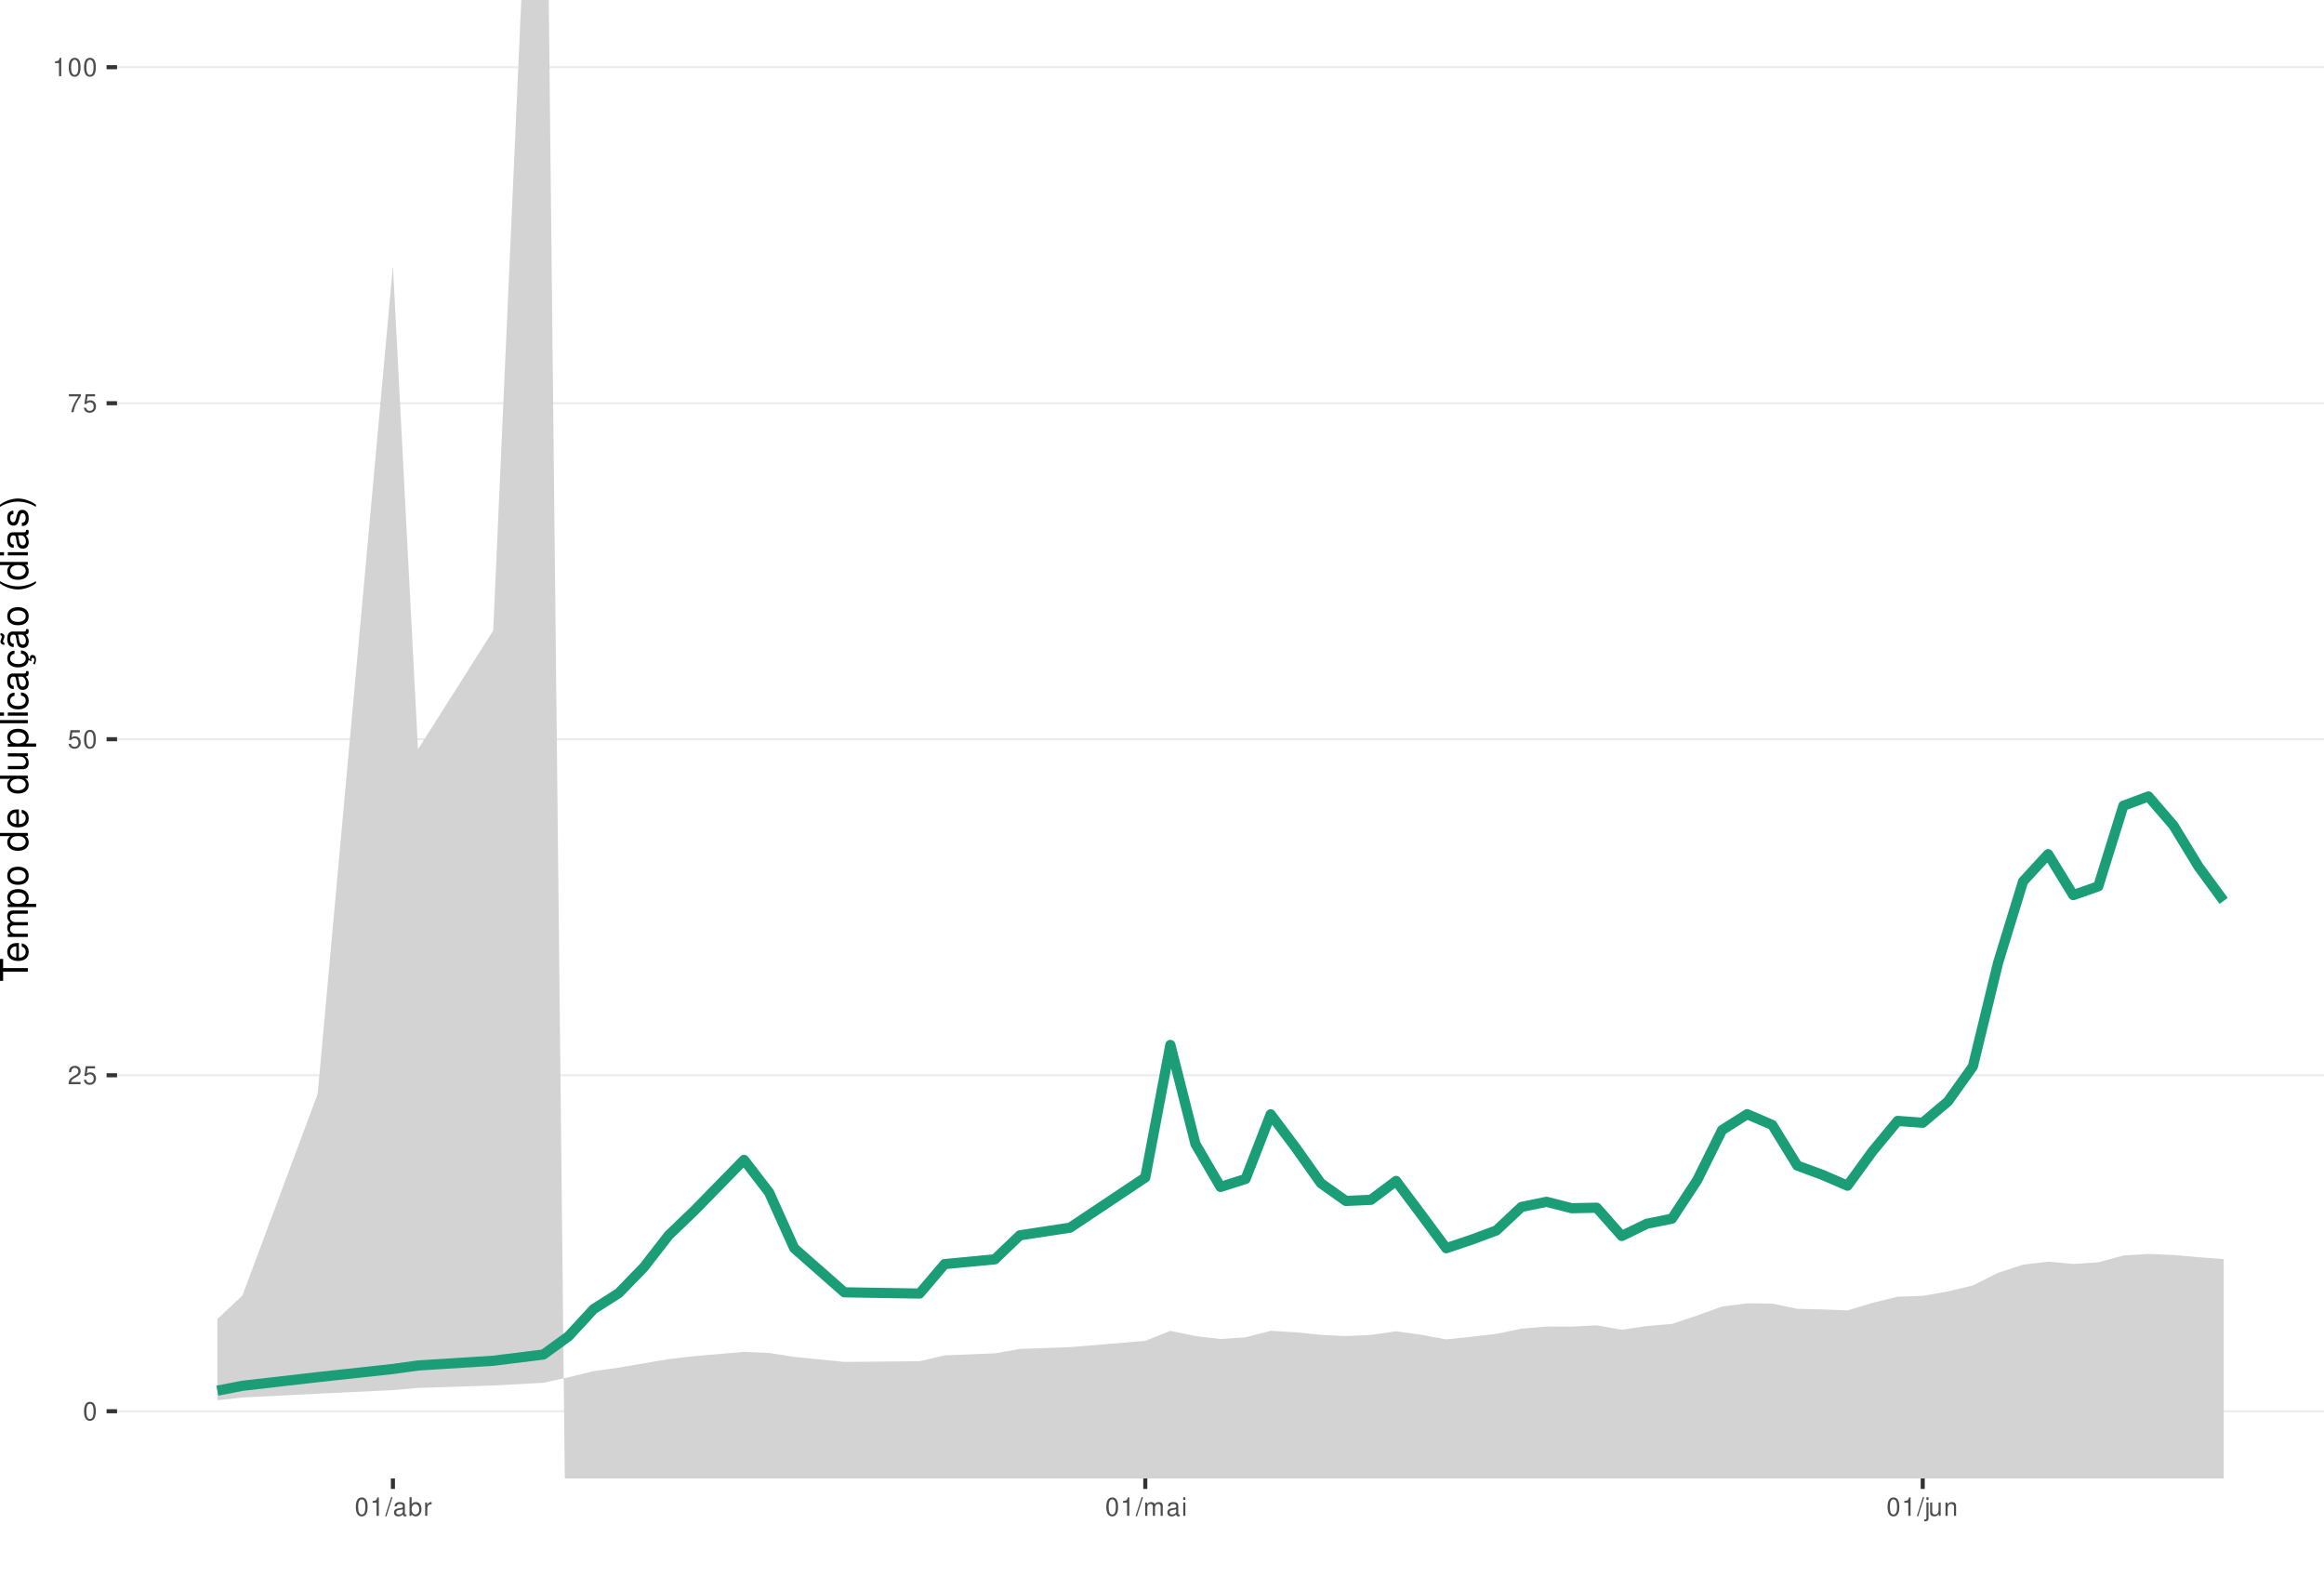
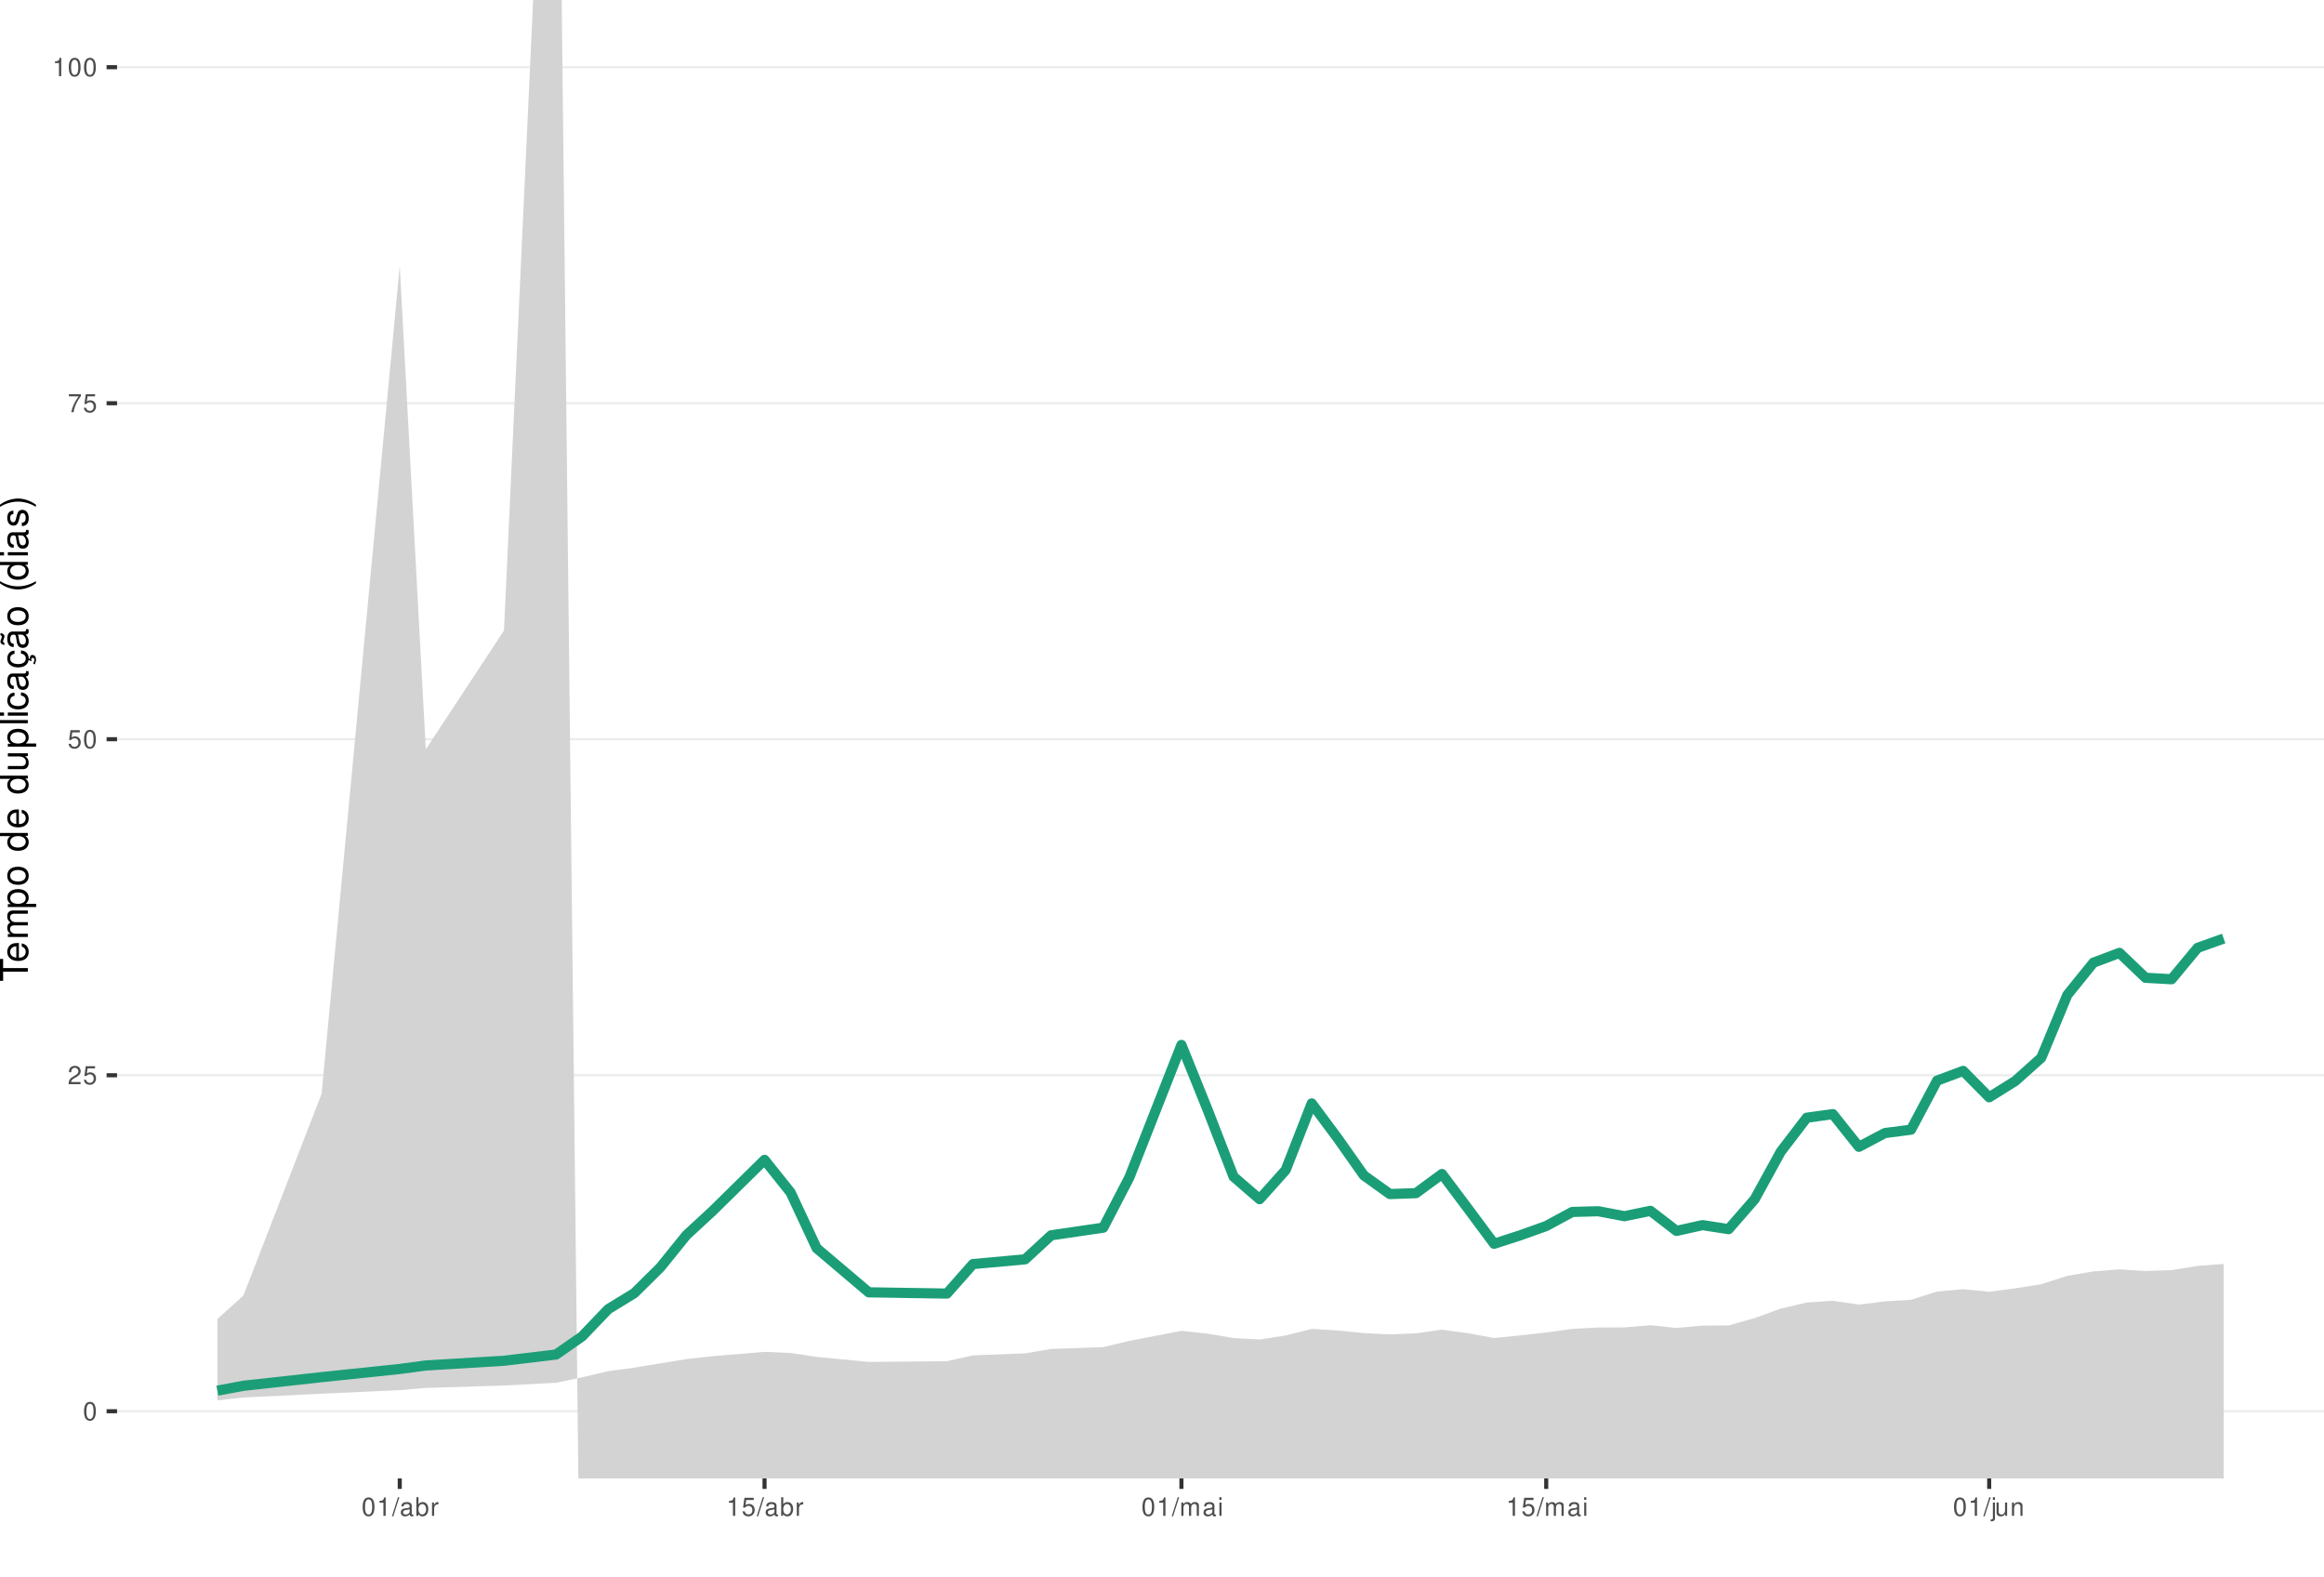
<svg xmlns="http://www.w3.org/2000/svg" xmlns:xlink="http://www.w3.org/1999/xlink" width="609pt" height="413pt" viewBox="0 0 609 413" version="1.1">
  <defs>
    <g>
      <symbol overflow="visible" id="glyph0-0">
        <path style="stroke:none;" d="" />
      </symbol>
      <symbol overflow="visible" id="glyph0-1">
        <path style="stroke:none;" d="M 1.828 -4.812 C 1.391 -4.812 0.984 -4.609 0.75 -4.281 C 0.438 -3.859 0.281 -3.219 0.281 -2.328 C 0.281 -0.703 0.812 0.156 1.828 0.156 C 2.828 0.156 3.375 -0.703 3.375 -2.297 C 3.375 -3.219 3.234 -3.844 2.922 -4.281 C 2.672 -4.625 2.281 -4.812 1.828 -4.812 Z M 1.828 -4.297 C 2.469 -4.297 2.781 -3.641 2.781 -2.344 C 2.781 -0.969 2.469 -0.328 1.812 -0.328 C 1.203 -0.328 0.891 -1 0.891 -2.328 C 0.891 -3.641 1.203 -4.297 1.828 -4.297 Z M 1.828 -4.297 " />
      </symbol>
      <symbol overflow="visible" id="glyph0-2">
        <path style="stroke:none;" d="M 3.375 -0.578 L 0.891 -0.578 C 0.938 -0.984 1.156 -1.234 1.734 -1.578 L 2.406 -1.953 C 3.062 -2.328 3.406 -2.812 3.406 -3.406 C 3.406 -3.812 3.234 -4.188 2.969 -4.438 C 2.688 -4.688 2.344 -4.812 1.891 -4.812 C 1.297 -4.812 0.844 -4.594 0.578 -4.188 C 0.422 -3.938 0.344 -3.641 0.328 -3.141 L 0.922 -3.141 C 0.938 -3.469 0.984 -3.672 1.062 -3.828 C 1.219 -4.125 1.516 -4.297 1.875 -4.297 C 2.406 -4.297 2.797 -3.906 2.797 -3.391 C 2.797 -3.016 2.578 -2.672 2.156 -2.438 L 1.547 -2.078 C 0.562 -1.516 0.281 -1.062 0.219 0 L 3.375 0 Z M 3.375 -0.578 " />
      </symbol>
      <symbol overflow="visible" id="glyph0-3">
        <path style="stroke:none;" d="M 3.172 -4.719 L 0.734 -4.719 L 0.375 -2.156 L 0.922 -2.156 C 1.188 -2.469 1.422 -2.594 1.797 -2.594 C 2.422 -2.594 2.812 -2.156 2.812 -1.453 C 2.812 -0.781 2.422 -0.359 1.781 -0.359 C 1.266 -0.359 0.953 -0.625 0.812 -1.156 L 0.234 -1.156 C 0.312 -0.766 0.375 -0.578 0.516 -0.406 C 0.781 -0.047 1.266 0.156 1.797 0.156 C 2.75 0.156 3.422 -0.547 3.422 -1.531 C 3.422 -2.469 2.797 -3.109 1.891 -3.109 C 1.562 -3.109 1.297 -3.016 1.016 -2.828 L 1.203 -4.141 L 3.172 -4.141 Z M 3.172 -4.719 " />
      </symbol>
      <symbol overflow="visible" id="glyph0-4">
        <path style="stroke:none;" d="M 3.469 -4.719 L 0.312 -4.719 L 0.312 -4.141 L 2.859 -4.141 C 1.734 -2.531 1.266 -1.547 0.922 0 L 1.547 0 C 1.797 -1.516 2.391 -2.812 3.469 -4.234 Z M 3.469 -4.719 " />
      </symbol>
      <symbol overflow="visible" id="glyph0-5">
        <path style="stroke:none;" d="M 1.719 -3.422 L 1.719 0 L 2.312 0 L 2.312 -4.812 L 1.922 -4.812 C 1.719 -4.078 1.578 -3.969 0.672 -3.859 L 0.672 -3.422 Z M 1.719 -3.422 " />
      </symbol>
      <symbol overflow="visible" id="glyph0-6">
        <path style="stroke:none;" d="M 1.531 -4.859 L -0.047 0.141 L 0.312 0.141 L 1.891 -4.859 Z M 1.531 -4.859 " />
      </symbol>
      <symbol overflow="visible" id="glyph0-7">
        <path style="stroke:none;" d="M 3.562 -0.328 C 3.5 -0.312 3.469 -0.312 3.438 -0.312 C 3.25 -0.312 3.141 -0.406 3.141 -0.578 L 3.141 -2.641 C 3.141 -3.25 2.688 -3.594 1.828 -3.594 C 1.312 -3.594 0.906 -3.438 0.672 -3.188 C 0.516 -3 0.453 -2.797 0.438 -2.453 L 0.984 -2.453 C 1.031 -2.875 1.297 -3.078 1.812 -3.078 C 2.312 -3.078 2.594 -2.891 2.594 -2.562 L 2.594 -2.406 C 2.578 -2.172 2.469 -2.078 2.016 -2.031 C 1.219 -1.922 1.109 -1.891 0.891 -1.812 C 0.484 -1.641 0.281 -1.328 0.281 -0.875 C 0.281 -0.25 0.719 0.156 1.422 0.156 C 1.859 0.156 2.219 0 2.609 -0.359 C 2.656 0 2.828 0.156 3.188 0.156 C 3.297 0.156 3.375 0.141 3.562 0.094 Z M 2.594 -1.094 C 2.594 -0.906 2.531 -0.797 2.375 -0.641 C 2.141 -0.438 1.875 -0.328 1.547 -0.328 C 1.109 -0.328 0.859 -0.547 0.859 -0.891 C 0.859 -1.266 1.094 -1.438 1.703 -1.531 C 2.297 -1.609 2.406 -1.641 2.594 -1.719 Z M 2.594 -1.094 " />
      </symbol>
      <symbol overflow="visible" id="glyph0-8">
        <path style="stroke:none;" d="M 0.359 -4.859 L 0.359 0 L 0.859 0 L 0.859 -0.453 C 1.125 -0.047 1.484 0.156 1.969 0.156 C 2.875 0.156 3.484 -0.594 3.484 -1.75 C 3.484 -2.891 2.922 -3.594 1.984 -3.594 C 1.516 -3.594 1.172 -3.406 0.906 -3.016 L 0.906 -4.859 Z M 1.891 -3.062 C 2.5 -3.062 2.906 -2.531 2.906 -1.703 C 2.906 -0.906 2.484 -0.359 1.891 -0.359 C 1.297 -0.359 0.906 -0.906 0.906 -1.719 C 0.906 -2.531 1.297 -3.062 1.891 -3.062 Z M 1.891 -3.062 " />
      </symbol>
      <symbol overflow="visible" id="glyph0-9">
        <path style="stroke:none;" d="M 0.453 -3.484 L 0.453 0 L 1.016 0 L 1.016 -1.812 C 1.031 -2.656 1.375 -3.016 2.141 -3 L 2.141 -3.562 C 2.047 -3.578 1.984 -3.594 1.922 -3.594 C 1.562 -3.594 1.297 -3.375 0.969 -2.859 L 0.969 -3.484 Z M 0.453 -3.484 " />
      </symbol>
      <symbol overflow="visible" id="glyph0-10">
        <path style="stroke:none;" d="M 0.469 -3.484 L 0.469 0 L 1.031 0 L 1.031 -2.188 C 1.031 -2.703 1.391 -3.109 1.844 -3.109 C 2.25 -3.109 2.484 -2.844 2.484 -2.406 L 2.484 0 L 3.047 0 L 3.047 -2.188 C 3.047 -2.703 3.422 -3.109 3.875 -3.109 C 4.266 -3.109 4.516 -2.844 4.516 -2.406 L 4.516 0 L 5.078 0 L 5.078 -2.609 C 5.078 -3.234 4.719 -3.594 4.062 -3.594 C 3.594 -3.594 3.312 -3.453 2.984 -3.062 C 2.781 -3.422 2.5 -3.594 2.047 -3.594 C 1.578 -3.594 1.266 -3.422 0.984 -3 L 0.984 -3.484 Z M 0.469 -3.484 " />
      </symbol>
      <symbol overflow="visible" id="glyph0-11">
        <path style="stroke:none;" d="M 1 -3.484 L 0.453 -3.484 L 0.453 0 L 1 0 Z M 1 -4.859 L 0.438 -4.859 L 0.438 -4.156 L 1 -4.156 Z M 1 -4.859 " />
      </symbol>
      <symbol overflow="visible" id="glyph0-12">
        <path style="stroke:none;" d="M 0.469 -3.484 L 0.469 0.5 C 0.469 0.859 0.359 0.969 0.016 0.969 C -0.031 0.969 -0.047 0.969 -0.125 0.953 L -0.125 1.438 C -0.047 1.438 -0.016 1.453 0.062 1.453 C 0.688 1.453 1.016 1.203 1.016 0.719 L 1.016 -3.484 Z M 1.016 -4.859 L 0.469 -4.859 L 0.469 -4.156 L 1.016 -4.156 Z M 1.016 -4.859 " />
      </symbol>
      <symbol overflow="visible" id="glyph0-13">
        <path style="stroke:none;" d="M 3.203 0 L 3.203 -3.484 L 2.656 -3.484 L 2.656 -1.516 C 2.656 -0.797 2.281 -0.328 1.703 -0.328 C 1.266 -0.328 0.984 -0.594 0.984 -1.016 L 0.984 -3.484 L 0.438 -3.484 L 0.438 -0.797 C 0.438 -0.219 0.859 0.156 1.547 0.156 C 2.062 0.156 2.391 -0.031 2.703 -0.484 L 2.703 0 Z M 3.203 0 " />
      </symbol>
      <symbol overflow="visible" id="glyph0-14">
        <path style="stroke:none;" d="M 0.469 -3.484 L 0.469 0 L 1.031 0 L 1.031 -1.922 C 1.031 -2.641 1.391 -3.109 1.969 -3.109 C 2.406 -3.109 2.688 -2.828 2.688 -2.422 L 2.688 0 L 3.234 0 L 3.234 -2.641 C 3.234 -3.219 2.812 -3.594 2.141 -3.594 C 1.625 -3.594 1.281 -3.391 0.984 -2.906 L 0.984 -3.484 Z M 0.469 -3.484 " />
      </symbol>
      <symbol overflow="visible" id="glyph1-0">
        <path style="stroke:none;" d="" />
      </symbol>
      <symbol overflow="visible" id="glyph1-1">
        <path style="stroke:none;" d="M -6.469 -3.547 L -6.469 -5.938 L -7.297 -5.938 L -7.297 -0.203 L -6.469 -0.203 L -6.469 -2.609 L 0 -2.609 L 0 -3.547 Z M -6.469 -3.547 " />
      </symbol>
      <symbol overflow="visible" id="glyph1-2">
        <path style="stroke:none;" d="M -2.344 -5.125 C -3.141 -5.125 -3.625 -5.062 -4.016 -4.922 C -4.875 -4.578 -5.391 -3.781 -5.391 -2.797 C -5.391 -1.344 -4.281 -0.406 -2.547 -0.406 C -0.812 -0.406 0.234 -1.297 0.234 -2.781 C 0.234 -3.984 -0.453 -4.812 -1.594 -5.016 L -1.594 -4.188 C -0.906 -3.953 -0.547 -3.484 -0.547 -2.812 C -0.547 -2.281 -0.781 -1.828 -1.219 -1.547 C -1.516 -1.344 -1.812 -1.281 -2.344 -1.266 Z M -3.016 -1.297 C -3.984 -1.359 -4.625 -1.953 -4.625 -2.797 C -4.625 -3.641 -3.953 -4.234 -3.016 -4.234 Z M -3.016 -1.297 " />
      </symbol>
      <symbol overflow="visible" id="glyph1-3">
        <path style="stroke:none;" d="M -5.234 -0.703 L 0 -0.703 L 0 -1.547 L -3.297 -1.547 C -4.047 -1.547 -4.656 -2.094 -4.656 -2.766 C -4.656 -3.391 -4.281 -3.734 -3.609 -3.734 L 0 -3.734 L 0 -4.578 L -3.297 -4.578 C -4.047 -4.578 -4.656 -5.125 -4.656 -5.812 C -4.656 -6.422 -4.266 -6.781 -3.609 -6.781 L 0 -6.781 L 0 -7.625 L -3.938 -7.625 C -4.875 -7.625 -5.391 -7.078 -5.391 -6.094 C -5.391 -5.406 -5.188 -4.984 -4.594 -4.484 C -5.156 -4.188 -5.391 -3.766 -5.391 -3.078 C -5.391 -2.375 -5.125 -1.906 -4.5 -1.469 L -5.234 -1.469 Z M -5.234 -0.703 " />
      </symbol>
      <symbol overflow="visible" id="glyph1-4">
        <path style="stroke:none;" d="M 2.188 -0.547 L 2.188 -1.375 L -0.547 -1.375 C -0.016 -1.812 0.234 -2.312 0.234 -2.984 C 0.234 -4.344 -0.859 -5.234 -2.531 -5.234 C -4.297 -5.234 -5.391 -4.375 -5.391 -2.984 C -5.391 -2.266 -5.062 -1.703 -4.453 -1.312 L -5.234 -1.312 L -5.234 -0.547 Z M -4.609 -2.844 C -4.609 -3.766 -3.797 -4.359 -2.547 -4.359 C -1.359 -4.359 -0.547 -3.75 -0.547 -2.844 C -0.547 -1.953 -1.344 -1.375 -2.578 -1.375 C -3.812 -1.375 -4.609 -1.953 -4.609 -2.844 Z M -4.609 -2.844 " />
      </symbol>
      <symbol overflow="visible" id="glyph1-5">
        <path style="stroke:none;" d="M -5.391 -2.719 C -5.391 -1.234 -4.344 -0.359 -2.578 -0.359 C -0.812 -0.359 0.234 -1.234 0.234 -2.734 C 0.234 -4.203 -0.812 -5.094 -2.547 -5.094 C -4.359 -5.094 -5.391 -4.234 -5.391 -2.719 Z M -4.625 -2.734 C -4.625 -3.672 -3.844 -4.234 -2.547 -4.234 C -1.312 -4.234 -0.547 -3.656 -0.547 -2.734 C -0.547 -1.797 -1.312 -1.234 -2.578 -1.234 C -3.844 -1.234 -4.625 -1.797 -4.625 -2.734 Z M -4.625 -2.734 " />
      </symbol>
      <symbol overflow="visible" id="glyph1-6">
        <path style="stroke:none;" d="" />
      </symbol>
      <symbol overflow="visible" id="glyph1-7">
        <path style="stroke:none;" d="M -7.297 -4.953 L -7.297 -4.125 L -4.578 -4.125 C -5.109 -3.766 -5.391 -3.203 -5.391 -2.516 C -5.391 -1.156 -4.297 -0.266 -2.625 -0.266 C -0.859 -0.266 0.234 -1.125 0.234 -2.547 C 0.234 -3.266 -0.047 -3.766 -0.688 -4.203 L 0 -4.203 L 0 -4.953 Z M -4.609 -2.656 C -4.609 -3.547 -3.812 -4.125 -2.562 -4.125 C -1.344 -4.125 -0.547 -3.547 -0.547 -2.656 C -0.547 -1.734 -1.359 -1.125 -2.578 -1.125 C -3.797 -1.125 -4.609 -1.734 -4.609 -2.656 Z M -4.609 -2.656 " />
      </symbol>
      <symbol overflow="visible" id="glyph1-8">
        <path style="stroke:none;" d="M 0 -4.812 L -5.234 -4.812 L -5.234 -3.984 L -2.266 -3.984 C -1.203 -3.984 -0.5 -3.438 -0.5 -2.562 C -0.5 -1.906 -0.906 -1.484 -1.531 -1.484 L -5.234 -1.484 L -5.234 -0.656 L -1.203 -0.656 C -0.328 -0.656 0.234 -1.297 0.234 -2.312 C 0.234 -3.094 -0.047 -3.578 -0.734 -4.062 L 0 -4.062 Z M 0 -4.812 " />
      </symbol>
      <symbol overflow="visible" id="glyph1-9">
        <path style="stroke:none;" d="M -7.297 -1.516 L -7.297 -0.688 L 0 -0.688 L 0 -1.516 Z M -7.297 -1.516 " />
      </symbol>
      <symbol overflow="visible" id="glyph1-10">
        <path style="stroke:none;" d="M -5.234 -1.5 L -5.234 -0.672 L 0 -0.672 L 0 -1.5 Z M -7.297 -1.5 L -7.297 -0.656 L -6.234 -0.656 L -6.234 -1.5 Z M -7.297 -1.5 " />
      </symbol>
      <symbol overflow="visible" id="glyph1-11">
        <path style="stroke:none;" d="M -3.484 -4.703 C -3.984 -4.672 -4.312 -4.562 -4.609 -4.359 C -5.094 -4 -5.391 -3.375 -5.391 -2.641 C -5.391 -1.219 -4.266 -0.312 -2.531 -0.312 C -0.844 -0.312 0.234 -1.203 0.234 -2.625 C 0.234 -3.875 -0.516 -4.672 -1.797 -4.766 L -1.797 -3.938 C -0.953 -3.797 -0.547 -3.359 -0.547 -2.656 C -0.547 -1.734 -1.297 -1.188 -2.531 -1.188 C -3.844 -1.188 -4.625 -1.719 -4.625 -2.625 C -4.625 -3.328 -4.203 -3.766 -3.484 -3.875 Z M -3.484 -4.703 " />
      </symbol>
      <symbol overflow="visible" id="glyph1-12">
        <path style="stroke:none;" d="M -0.484 -5.344 C -0.469 -5.266 -0.469 -5.219 -0.469 -5.172 C -0.469 -4.875 -0.625 -4.719 -0.875 -4.719 L -3.953 -4.719 C -4.891 -4.719 -5.391 -4.047 -5.391 -2.75 C -5.391 -1.984 -5.172 -1.375 -4.781 -1.016 C -4.516 -0.766 -4.203 -0.672 -3.688 -0.656 L -3.688 -1.484 C -4.328 -1.562 -4.625 -1.938 -4.625 -2.719 C -4.625 -3.484 -4.344 -3.891 -3.844 -3.891 L -3.625 -3.891 C -3.266 -3.875 -3.125 -3.703 -3.047 -3.016 C -2.891 -1.844 -2.844 -1.656 -2.719 -1.344 C -2.453 -0.734 -2 -0.422 -1.312 -0.422 C -0.375 -0.422 0.234 -1.078 0.234 -2.141 C 0.234 -2.797 0 -3.328 -0.547 -3.922 C 0 -3.984 0.234 -4.234 0.234 -4.781 C 0.234 -4.953 0.203 -5.062 0.141 -5.344 Z M -1.656 -3.891 C -1.375 -3.891 -1.203 -3.812 -0.969 -3.562 C -0.656 -3.219 -0.5 -2.812 -0.5 -2.312 C -0.5 -1.672 -0.812 -1.297 -1.344 -1.297 C -1.891 -1.297 -2.172 -1.656 -2.297 -2.547 C -2.422 -3.438 -2.453 -3.609 -2.594 -3.891 Z M -1.656 -3.891 " />
      </symbol>
      <symbol overflow="visible" id="glyph1-13">
        <path style="stroke:none;" d="M 0.234 -2.641 C 0.234 -3.875 -0.547 -4.703 -1.797 -4.766 L -1.797 -3.938 C -0.953 -3.797 -0.531 -3.359 -0.531 -2.656 C -0.531 -1.734 -1.281 -1.188 -2.516 -1.188 C -3.844 -1.188 -4.625 -1.719 -4.625 -2.625 C -4.625 -3.328 -4.203 -3.766 -3.484 -3.875 L -3.484 -4.703 C -3.984 -4.672 -4.312 -4.562 -4.609 -4.359 C -5.094 -4 -5.391 -3.375 -5.391 -2.641 C -5.391 -1.219 -4.266 -0.312 -2.531 -0.312 C -1.469 -0.312 -0.625 -0.672 -0.156 -1.312 C 0.047 -1.594 0.125 -1.812 0.203 -2.25 L 0.922 -1.938 L 0.984 -2.062 C 0.938 -2.188 0.906 -2.25 0.906 -2.375 C 0.906 -2.656 1.047 -2.828 1.281 -2.828 C 1.547 -2.828 1.734 -2.594 1.734 -2.297 C 1.734 -2.031 1.672 -1.844 1.438 -1.406 L 1.406 -1.312 L 1.812 -1.094 C 2.078 -1.75 2.141 -1.953 2.141 -2.344 C 2.141 -3.109 1.781 -3.578 1.203 -3.578 C 0.781 -3.578 0.547 -3.297 0.547 -2.797 C 0.547 -2.703 0.547 -2.641 0.562 -2.516 Z M 0.234 -2.641 " />
      </symbol>
      <symbol overflow="visible" id="glyph1-14">
        <path style="stroke:none;" d="M -0.484 -5.344 C -0.469 -5.266 -0.469 -5.219 -0.469 -5.172 C -0.469 -4.875 -0.625 -4.719 -0.875 -4.719 L -3.953 -4.719 C -4.891 -4.719 -5.391 -4.047 -5.391 -2.75 C -5.391 -1.984 -5.172 -1.375 -4.781 -1.016 C -4.516 -0.766 -4.203 -0.672 -3.688 -0.656 L -3.688 -1.484 C -4.328 -1.562 -4.625 -1.938 -4.625 -2.719 C -4.625 -3.484 -4.344 -3.891 -3.844 -3.891 L -3.625 -3.891 C -3.266 -3.875 -3.125 -3.703 -3.047 -3.016 C -2.891 -1.844 -2.844 -1.656 -2.719 -1.344 C -2.453 -0.734 -2 -0.422 -1.312 -0.422 C -0.375 -0.422 0.234 -1.078 0.234 -2.141 C 0.234 -2.797 0 -3.328 -0.547 -3.922 C 0 -3.984 0.234 -4.234 0.234 -4.781 C 0.234 -4.953 0.203 -5.062 0.141 -5.344 Z M -1.656 -3.891 C -1.375 -3.891 -1.203 -3.812 -0.969 -3.562 C -0.656 -3.219 -0.5 -2.812 -0.5 -2.312 C -0.5 -1.672 -0.812 -1.297 -1.344 -1.297 C -1.891 -1.297 -2.172 -1.656 -2.297 -2.547 C -2.422 -3.438 -2.453 -3.609 -2.594 -3.891 Z M -7.172 -3.75 C -6.922 -3.672 -6.812 -3.547 -6.812 -3.375 C -6.812 -3.25 -6.875 -2.984 -6.984 -2.734 C -7.156 -2.312 -7.172 -2.25 -7.172 -2.047 C -7.172 -1.594 -6.797 -1.297 -6.141 -1.188 L -6.141 -1.766 C -6.375 -1.812 -6.5 -1.938 -6.5 -2.094 C -6.5 -2.203 -6.469 -2.344 -6.375 -2.578 C -6.156 -3.156 -6.125 -3.234 -6.125 -3.438 C -6.125 -3.922 -6.484 -4.219 -7.172 -4.312 Z M -7.172 -3.75 " />
      </symbol>
      <symbol overflow="visible" id="glyph1-15">
        <path style="stroke:none;" d="M -7.297 -2.359 C -5.984 -1.359 -4.156 -0.734 -2.594 -0.734 C -1.016 -0.734 0.812 -1.359 2.125 -2.359 L 2.125 -2.906 C 0.688 -2.031 -0.984 -1.547 -2.594 -1.547 C -4.188 -1.547 -5.875 -2.031 -7.297 -2.906 Z M -7.297 -2.359 " />
      </symbol>
      <symbol overflow="visible" id="glyph1-16">
        <path style="stroke:none;" d="M -3.781 -4.375 C -4.812 -4.375 -5.391 -3.688 -5.391 -2.484 C -5.391 -1.266 -4.766 -0.469 -3.797 -0.469 C -2.969 -0.469 -2.578 -0.891 -2.281 -2.125 L -2.094 -2.906 C -1.953 -3.484 -1.734 -3.719 -1.375 -3.719 C -0.875 -3.719 -0.547 -3.234 -0.547 -2.5 C -0.547 -2.047 -0.672 -1.672 -0.891 -1.453 C -1.047 -1.328 -1.188 -1.266 -1.562 -1.219 L -1.562 -0.344 C -0.344 -0.375 0.234 -1.062 0.234 -2.438 C 0.234 -3.75 -0.422 -4.594 -1.438 -4.594 C -2.203 -4.594 -2.641 -4.156 -2.891 -3.109 L -3.078 -2.312 C -3.234 -1.625 -3.453 -1.344 -3.828 -1.344 C -4.312 -1.344 -4.625 -1.766 -4.625 -2.453 C -4.625 -3.125 -4.328 -3.484 -3.781 -3.5 Z M -3.781 -4.375 " />
      </symbol>
      <symbol overflow="visible" id="glyph1-17">
        <path style="stroke:none;" d="M 2.125 -0.938 C 0.812 -1.938 -1.016 -2.562 -2.578 -2.562 C -4.156 -2.562 -5.984 -1.938 -7.297 -0.938 L -7.297 -0.375 C -5.859 -1.266 -4.188 -1.75 -2.578 -1.75 C -0.984 -1.75 0.703 -1.266 2.125 -0.375 Z M 2.125 -0.938 " />
      </symbol>
    </g>
    <clipPath id="clip1">
      <path d="M 30.672 0 L 609 0 L 609 387.328 L 30.672 387.328 Z M 30.672 0 " />
    </clipPath>
    <clipPath id="clip2">
      <path d="M 30.672 369 L 609 369 L 609 370 L 30.672 370 Z M 30.672 369 " />
    </clipPath>
    <clipPath id="clip3">
      <path d="M 30.672 281 L 609 281 L 609 282 L 30.672 282 Z M 30.672 281 " />
    </clipPath>
    <clipPath id="clip4">
      <path d="M 30.672 193 L 609 193 L 609 194 L 30.672 194 Z M 30.672 193 " />
    </clipPath>
    <clipPath id="clip5">
      <path d="M 30.672 105 L 609 105 L 609 106 L 30.672 106 Z M 30.672 105 " />
    </clipPath>
    <clipPath id="clip6">
      <path d="M 30.672 17 L 609 17 L 609 18 L 30.672 18 Z M 30.672 17 " />
    </clipPath>
    <clipPath id="clip7">
      <path d="M 56 0 L 583 0 L 583 387.328 L 56 387.328 Z M 56 0 " />
    </clipPath>
  </defs>
  <g id="surface16">
    <rect x="0" y="0" width="609" height="413" style="fill:rgb(100%,100%,100%);fill-opacity:1;stroke:none;" />
    <rect x="0" y="0" width="609" height="413" style="fill:rgb(100%,100%,100%);fill-opacity:1;stroke:none;" />
    <path style="fill:none;stroke-width:1.067;stroke-linecap:round;stroke-linejoin:round;stroke:rgb(100%,100%,100%);stroke-opacity:1;stroke-miterlimit:10;" d="M 0 413 L 609 413 L 609 0 L 0 0 Z M 0 413 " />
    <g clip-path="url(#clip1)" clip-rule="nonzero">
      <path style=" stroke:none;fill-rule:nonzero;fill:rgb(100%,100%,100%);fill-opacity:1;" d="M 30.672 387.328 L 609 387.328 L 609 0 L 30.672 0 Z M 30.672 387.328 " />
    </g>
    <g clip-path="url(#clip2)" clip-rule="nonzero">
      <path style="fill:none;stroke-width:0.533;stroke-linecap:butt;stroke-linejoin:round;stroke:rgb(92.157%,92.157%,92.157%);stroke-opacity:1;stroke-miterlimit:10;" d="M 30.672 369.723 L 609 369.723 " />
    </g>
    <g clip-path="url(#clip3)" clip-rule="nonzero">
      <path style="fill:none;stroke-width:0.533;stroke-linecap:butt;stroke-linejoin:round;stroke:rgb(92.157%,92.157%,92.157%);stroke-opacity:1;stroke-miterlimit:10;" d="M 30.672 281.695 L 609 281.695 " />
    </g>
    <g clip-path="url(#clip4)" clip-rule="nonzero">
      <path style="fill:none;stroke-width:0.533;stroke-linecap:butt;stroke-linejoin:round;stroke:rgb(92.157%,92.157%,92.157%);stroke-opacity:1;stroke-miterlimit:10;" d="M 30.672 193.664 L 609 193.664 " />
    </g>
    <g clip-path="url(#clip5)" clip-rule="nonzero">
      <path style="fill:none;stroke-width:0.533;stroke-linecap:butt;stroke-linejoin:round;stroke:rgb(92.157%,92.157%,92.157%);stroke-opacity:1;stroke-miterlimit:10;" d="M 30.672 105.637 L 609 105.637 " />
    </g>
    <g clip-path="url(#clip6)" clip-rule="nonzero">
      <path style="fill:none;stroke-width:0.533;stroke-linecap:butt;stroke-linejoin:round;stroke:rgb(92.157%,92.157%,92.157%);stroke-opacity:1;stroke-miterlimit:10;" d="M 30.672 17.605 L 609 17.605 " />
    </g>
    <g clip-path="url(#clip7)" clip-rule="nonzero">
-       <path style=" stroke:none;fill-rule:nonzero;fill:rgb(82.745%,82.745%,82.745%);fill-opacity:1;" d="M 56.957 345.574 L 63.531 339.398 L 83.246 286.578 L 102.961 69.641 L 109.535 196.305 L 129.25 165.188 L 136.602 0 L 143.805 0 L 148.289 413 L 163.512 413 L 168.68 407.844 L 175.254 403.559 L 181.824 402.035 L 194.969 399.387 L 201.543 402.621 L 208.113 412.93 L 208.141 413 L 302.562 413 L 306.691 407.383 L 311.535 413 L 582.711 413 L 582.711 329.871 L 576.141 329.359 L 569.57 328.793 L 562.996 328.516 L 556.426 328.91 L 549.852 330.707 L 543.281 331.129 L 536.707 330.531 L 530.137 331.324 L 523.566 333.453 L 516.992 336.77 L 510.422 338.328 L 503.848 339.492 L 497.277 339.711 L 490.707 341.32 L 484.133 343.309 L 477.562 343.047 L 470.988 342.887 L 464.418 341.52 L 457.848 341.449 L 451.273 342.281 L 444.703 344.645 L 438.129 346.84 L 431.559 347.395 L 424.984 348.363 L 418.414 347.215 L 411.844 347.551 L 405.27 347.539 L 398.699 348.086 L 392.125 349.453 L 385.555 350.207 L 378.984 350.906 L 372.41 349.68 L 365.84 348.773 L 359.266 349.723 L 352.695 350.031 L 346.125 349.707 L 339.551 349.035 L 332.98 348.645 L 326.406 350.355 L 319.836 350.797 L 313.266 350.016 L 306.691 348.656 L 300.121 351.285 L 280.402 352.922 L 267.262 353.398 L 260.688 354.555 L 247.543 355.082 L 240.973 356.609 L 221.258 356.801 L 208.113 355.48 L 201.543 354.457 L 194.969 354.164 L 181.824 355.301 L 175.254 356.062 L 168.68 357.176 L 162.109 358.301 L 155.539 359.219 L 148.965 360.828 L 142.395 362.262 L 129.25 362.977 L 109.535 363.613 L 102.961 364.191 L 83.246 365.125 L 63.531 366.117 L 56.957 366.855 Z M 56.957 345.574 " />
-     </g>
-     <path style="fill:none;stroke-width:2.667;stroke-linecap:butt;stroke-linejoin:round;stroke:rgb(10.588%,61.961%,46.667%);stroke-opacity:1;stroke-miterlimit:10;" d="M 56.957 364.328 L 63.531 363.051 L 83.246 360.789 L 102.961 358.648 L 109.535 357.734 L 129.25 356.492 L 142.395 354.859 L 148.965 350.105 L 155.539 342.973 L 162.109 338.797 L 168.68 332.043 L 175.254 323.594 L 181.824 317.297 L 194.969 303.863 L 201.543 312.41 L 208.113 327 L 221.258 338.566 L 240.973 338.891 L 247.543 331.164 L 260.688 329.922 L 267.262 323.629 L 280.402 321.629 L 300.121 308.477 L 306.691 273.75 L 313.266 299.699 L 319.836 310.957 L 326.406 308.863 L 332.98 291.941 L 339.551 300.688 L 346.125 309.969 L 352.695 314.629 L 359.266 314.332 L 365.84 309.383 L 372.41 318.148 L 378.984 327.012 L 385.555 324.801 L 392.125 322.359 L 398.699 316.199 L 405.27 314.855 L 411.844 316.531 L 418.414 316.402 L 424.984 323.805 L 431.559 320.602 L 438.129 319.273 L 444.703 309.258 L 451.273 296.062 L 457.848 291.898 L 464.418 294.719 L 470.988 305.367 L 477.562 307.789 L 484.133 310.629 L 490.707 301.598 L 497.277 293.664 L 503.848 294.141 L 510.422 288.59 L 516.992 279.395 L 523.566 252.328 L 530.137 230.926 L 536.707 223.773 L 543.281 234.5 L 549.852 232.203 L 556.426 211.094 L 562.996 208.652 L 569.57 216.281 L 576.141 227.066 L 582.711 236.02 " />
+       <path style=" stroke:none;fill-rule:nonzero;fill:rgb(82.745%,82.745%,82.745%);fill-opacity:1;" d="M 56.957 345.574 L 63.785 339.398 L 84.27 286.578 L 104.754 69.641 L 111.582 196.305 L 132.066 165.188 L 139.707 0 L 147.191 0 L 151.848 413 L 167.664 413 L 173.035 407.844 L 179.863 403.559 L 186.691 402.035 L 200.348 399.387 L 207.176 402.621 L 214.004 412.93 L 214.031 413 L 301.016 413 L 309.594 407.383 L 316.422 411.766 L 317.34 413 L 582.711 413 L 582.711 331.133 L 575.883 331.633 L 569.055 332.75 L 562.227 332.969 L 555.402 332.566 L 548.574 333.09 L 541.746 334.234 L 534.918 336.434 L 528.09 337.516 L 521.262 338.418 L 514.434 337.742 L 507.605 338.367 L 500.777 340.52 L 493.949 340.941 L 487.121 341.777 L 480.293 340.789 L 473.465 341.242 L 466.637 342.828 L 459.809 345.309 L 452.98 347.238 L 446.152 347.293 L 439.324 347.91 L 432.496 347.184 L 425.668 347.754 L 418.84 347.785 L 412.012 348.145 L 405.184 349.098 L 398.355 349.848 L 391.527 350.539 L 384.703 349.281 L 377.875 348.352 L 371.047 349.297 L 364.219 349.59 L 357.391 349.254 L 350.562 348.559 L 343.734 348.148 L 336.906 349.867 L 330.078 350.93 L 323.25 350.551 L 316.422 349.387 L 309.594 348.656 L 295.938 351.285 L 289.109 352.922 L 275.453 353.398 L 268.625 354.555 L 254.969 355.082 L 248.141 356.609 L 227.656 356.801 L 214.004 355.48 L 207.176 354.457 L 200.348 354.164 L 186.691 355.301 L 179.863 356.062 L 173.035 357.176 L 166.207 358.301 L 159.379 359.219 L 152.551 360.828 L 145.723 362.262 L 132.066 362.977 L 111.582 363.613 L 104.754 364.191 L 84.27 365.125 L 63.785 366.117 L 56.957 366.855 Z M 56.957 345.574 " />
+     </g>
+     <path style="fill:none;stroke-width:2.667;stroke-linecap:butt;stroke-linejoin:round;stroke:rgb(10.588%,61.961%,46.667%);stroke-opacity:1;stroke-miterlimit:10;" d="M 56.957 364.328 L 63.785 363.051 L 84.27 360.789 L 104.754 358.648 L 111.582 357.734 L 132.066 356.492 L 145.723 354.859 L 152.551 350.105 L 159.379 342.973 L 166.207 338.797 L 173.035 332.043 L 179.863 323.594 L 186.691 317.297 L 200.348 303.863 L 207.176 312.41 L 214.004 327 L 227.656 338.566 L 248.141 338.891 L 254.969 331.164 L 268.625 329.922 L 275.453 323.629 L 289.109 321.629 L 295.938 308.477 L 309.594 273.75 L 316.422 290.676 L 323.25 308.258 L 330.078 314.164 L 336.906 306.539 L 343.734 289.07 L 350.562 298.246 L 357.391 307.934 L 364.219 312.82 L 371.047 312.586 L 377.875 307.57 L 384.703 316.668 L 391.527 325.848 L 398.355 323.637 L 405.184 321.195 L 412.012 317.504 L 418.84 317.324 L 425.668 318.625 L 432.496 317.219 L 439.324 322.473 L 446.152 320.961 L 452.98 322.02 L 459.809 314.176 L 466.637 301.738 L 473.465 292.816 L 480.293 291.883 L 487.121 300.445 L 493.949 296.836 L 500.777 295.953 L 507.605 283.109 L 514.434 280.555 L 521.262 287.469 L 528.09 283.211 L 534.918 277.109 L 541.746 260.648 L 548.574 252.207 L 555.402 249.637 L 562.227 256.164 L 569.055 256.543 L 575.883 248.32 L 582.711 245.879 " />
    <g style="fill:rgb(30.196%,30.196%,30.196%);fill-opacity:1;">
      <use xlink:href="#glyph0-1" x="21.738" y="372.07" />
    </g>
    <g style="fill:rgb(30.196%,30.196%,30.196%);fill-opacity:1;">
      <use xlink:href="#glyph0-2" x="17.738" y="284.043" />
      <use xlink:href="#glyph0-3" x="21.738" y="284.043" />
    </g>
    <g style="fill:rgb(30.196%,30.196%,30.196%);fill-opacity:1;">
      <use xlink:href="#glyph0-3" x="17.738" y="196.012" />
      <use xlink:href="#glyph0-1" x="21.738" y="196.012" />
    </g>
    <g style="fill:rgb(30.196%,30.196%,30.196%);fill-opacity:1;">
      <use xlink:href="#glyph0-4" x="17.738" y="107.984" />
      <use xlink:href="#glyph0-3" x="21.738" y="107.984" />
    </g>
    <g style="fill:rgb(30.196%,30.196%,30.196%);fill-opacity:1;">
      <use xlink:href="#glyph0-5" x="13.738" y="19.953" />
      <use xlink:href="#glyph0-1" x="17.738" y="19.953" />
      <use xlink:href="#glyph0-1" x="21.738" y="19.953" />
    </g>
    <path style="fill:none;stroke-width:1.067;stroke-linecap:butt;stroke-linejoin:round;stroke:rgb(20%,20%,20%);stroke-opacity:1;stroke-miterlimit:10;" d="M 27.93 369.723 L 30.672 369.723 " />
    <path style="fill:none;stroke-width:1.067;stroke-linecap:butt;stroke-linejoin:round;stroke:rgb(20%,20%,20%);stroke-opacity:1;stroke-miterlimit:10;" d="M 27.93 281.695 L 30.672 281.695 " />
    <path style="fill:none;stroke-width:1.067;stroke-linecap:butt;stroke-linejoin:round;stroke:rgb(20%,20%,20%);stroke-opacity:1;stroke-miterlimit:10;" d="M 27.93 193.664 L 30.672 193.664 " />
    <path style="fill:none;stroke-width:1.067;stroke-linecap:butt;stroke-linejoin:round;stroke:rgb(20%,20%,20%);stroke-opacity:1;stroke-miterlimit:10;" d="M 27.93 105.637 L 30.672 105.637 " />
    <path style="fill:none;stroke-width:1.067;stroke-linecap:butt;stroke-linejoin:round;stroke:rgb(20%,20%,20%);stroke-opacity:1;stroke-miterlimit:10;" d="M 27.93 17.605 L 30.672 17.605 " />
-     <path style="fill:none;stroke-width:1.067;stroke-linecap:butt;stroke-linejoin:round;stroke:rgb(20%,20%,20%);stroke-opacity:1;stroke-miterlimit:10;" d="M 102.961 390.07 L 102.961 387.328 " />
-     <path style="fill:none;stroke-width:1.067;stroke-linecap:butt;stroke-linejoin:round;stroke:rgb(20%,20%,20%);stroke-opacity:1;stroke-miterlimit:10;" d="M 300.121 390.07 L 300.121 387.328 " />
-     <path style="fill:none;stroke-width:1.067;stroke-linecap:butt;stroke-linejoin:round;stroke:rgb(20%,20%,20%);stroke-opacity:1;stroke-miterlimit:10;" d="M 503.848 390.07 L 503.848 387.328 " />
-     <g style="fill:rgb(30.196%,30.196%,30.196%);fill-opacity:1;">
-       <use xlink:href="#glyph0-1" x="92.961" y="397.109" />
-       <use xlink:href="#glyph0-5" x="96.961" y="397.109" />
-       <use xlink:href="#glyph0-6" x="100.961" y="397.109" />
-       <use xlink:href="#glyph0-7" x="102.961" y="397.109" />
-       <use xlink:href="#glyph0-8" x="106.961" y="397.109" />
-       <use xlink:href="#glyph0-9" x="110.961" y="397.109" />
-     </g>
-     <g style="fill:rgb(30.196%,30.196%,30.196%);fill-opacity:1;">
-       <use xlink:href="#glyph0-1" x="289.621" y="397.109" />
-       <use xlink:href="#glyph0-5" x="293.621" y="397.109" />
-       <use xlink:href="#glyph0-6" x="297.621" y="397.109" />
-       <use xlink:href="#glyph0-10" x="299.621" y="397.109" />
-       <use xlink:href="#glyph0-7" x="305.621" y="397.109" />
-       <use xlink:href="#glyph0-11" x="309.621" y="397.109" />
-     </g>
-     <g style="fill:rgb(30.196%,30.196%,30.196%);fill-opacity:1;">
-       <use xlink:href="#glyph0-1" x="494.348" y="397.109" />
-       <use xlink:href="#glyph0-5" x="498.348" y="397.109" />
-       <use xlink:href="#glyph0-6" x="502.348" y="397.109" />
-       <use xlink:href="#glyph0-12" x="504.348" y="397.109" />
-       <use xlink:href="#glyph0-13" x="505.348" y="397.109" />
-       <use xlink:href="#glyph0-14" x="509.348" y="397.109" />
+     <path style="fill:none;stroke-width:1.067;stroke-linecap:butt;stroke-linejoin:round;stroke:rgb(20%,20%,20%);stroke-opacity:1;stroke-miterlimit:10;" d="M 104.754 390.07 L 104.754 387.328 " />
+     <path style="fill:none;stroke-width:1.067;stroke-linecap:butt;stroke-linejoin:round;stroke:rgb(20%,20%,20%);stroke-opacity:1;stroke-miterlimit:10;" d="M 200.348 390.07 L 200.348 387.328 " />
+     <path style="fill:none;stroke-width:1.067;stroke-linecap:butt;stroke-linejoin:round;stroke:rgb(20%,20%,20%);stroke-opacity:1;stroke-miterlimit:10;" d="M 309.594 390.07 L 309.594 387.328 " />
+     <path style="fill:none;stroke-width:1.067;stroke-linecap:butt;stroke-linejoin:round;stroke:rgb(20%,20%,20%);stroke-opacity:1;stroke-miterlimit:10;" d="M 405.184 390.07 L 405.184 387.328 " />
+     <path style="fill:none;stroke-width:1.067;stroke-linecap:butt;stroke-linejoin:round;stroke:rgb(20%,20%,20%);stroke-opacity:1;stroke-miterlimit:10;" d="M 521.262 390.07 L 521.262 387.328 " />
+     <g style="fill:rgb(30.196%,30.196%,30.196%);fill-opacity:1;">
+       <use xlink:href="#glyph0-1" x="94.754" y="397.109" />
+       <use xlink:href="#glyph0-5" x="98.754" y="397.109" />
+       <use xlink:href="#glyph0-6" x="102.754" y="397.109" />
+       <use xlink:href="#glyph0-7" x="104.754" y="397.109" />
+       <use xlink:href="#glyph0-8" x="108.754" y="397.109" />
+       <use xlink:href="#glyph0-9" x="112.754" y="397.109" />
+     </g>
+     <g style="fill:rgb(30.196%,30.196%,30.196%);fill-opacity:1;">
+       <use xlink:href="#glyph0-5" x="190.348" y="397.109" />
+       <use xlink:href="#glyph0-3" x="194.348" y="397.109" />
+       <use xlink:href="#glyph0-6" x="198.348" y="397.109" />
+       <use xlink:href="#glyph0-7" x="200.348" y="397.109" />
+       <use xlink:href="#glyph0-8" x="204.348" y="397.109" />
+       <use xlink:href="#glyph0-9" x="208.348" y="397.109" />
+     </g>
+     <g style="fill:rgb(30.196%,30.196%,30.196%);fill-opacity:1;">
+       <use xlink:href="#glyph0-1" x="299.094" y="397.109" />
+       <use xlink:href="#glyph0-5" x="303.094" y="397.109" />
+       <use xlink:href="#glyph0-6" x="307.094" y="397.109" />
+       <use xlink:href="#glyph0-10" x="309.094" y="397.109" />
+       <use xlink:href="#glyph0-7" x="315.094" y="397.109" />
+       <use xlink:href="#glyph0-11" x="319.094" y="397.109" />
+     </g>
+     <g style="fill:rgb(30.196%,30.196%,30.196%);fill-opacity:1;">
+       <use xlink:href="#glyph0-5" x="394.684" y="397.109" />
+       <use xlink:href="#glyph0-3" x="398.684" y="397.109" />
+       <use xlink:href="#glyph0-6" x="402.684" y="397.109" />
+       <use xlink:href="#glyph0-10" x="404.684" y="397.109" />
+       <use xlink:href="#glyph0-7" x="410.684" y="397.109" />
+       <use xlink:href="#glyph0-11" x="414.684" y="397.109" />
+     </g>
+     <g style="fill:rgb(30.196%,30.196%,30.196%);fill-opacity:1;">
+       <use xlink:href="#glyph0-1" x="511.762" y="397.109" />
+       <use xlink:href="#glyph0-5" x="515.762" y="397.109" />
+       <use xlink:href="#glyph0-6" x="519.762" y="397.109" />
+       <use xlink:href="#glyph0-12" x="521.762" y="397.109" />
+       <use xlink:href="#glyph0-13" x="522.762" y="397.109" />
+       <use xlink:href="#glyph0-14" x="526.762" y="397.109" />
    </g>
    <g style="fill:rgb(0%,0%,0%);fill-opacity:1;">
      <use xlink:href="#glyph1-1" x="7.29" y="257.164" />
      <use xlink:href="#glyph1-2" x="7.29" y="252.164" />
      <use xlink:href="#glyph1-3" x="7.29" y="246.164" />
      <use xlink:href="#glyph1-4" x="7.29" y="238.164" />
      <use xlink:href="#glyph1-5" x="7.29" y="232.164" />
      <use xlink:href="#glyph1-6" x="7.29" y="226.164" />
      <use xlink:href="#glyph1-7" x="7.29" y="223.164" />
      <use xlink:href="#glyph1-2" x="7.29" y="217.164" />
      <use xlink:href="#glyph1-6" x="7.29" y="211.164" />
      <use xlink:href="#glyph1-7" x="7.29" y="208.164" />
      <use xlink:href="#glyph1-8" x="7.29" y="202.164" />
      <use xlink:href="#glyph1-4" x="7.29" y="196.164" />
      <use xlink:href="#glyph1-9" x="7.29" y="190.164" />
      <use xlink:href="#glyph1-10" x="7.29" y="188.164" />
      <use xlink:href="#glyph1-11" x="7.29" y="186.164" />
      <use xlink:href="#glyph1-12" x="7.29" y="181.164" />
      <use xlink:href="#glyph1-13" x="7.29" y="175.164" />
      <use xlink:href="#glyph1-14" x="7.29" y="170.164" />
      <use xlink:href="#glyph1-5" x="7.29" y="164.164" />
      <use xlink:href="#glyph1-6" x="7.29" y="158.164" />
      <use xlink:href="#glyph1-15" x="7.29" y="155.164" />
      <use xlink:href="#glyph1-7" x="7.29" y="152.164" />
      <use xlink:href="#glyph1-10" x="7.29" y="146.164" />
      <use xlink:href="#glyph1-12" x="7.29" y="144.164" />
      <use xlink:href="#glyph1-16" x="7.29" y="138.164" />
      <use xlink:href="#glyph1-17" x="7.29" y="133.164" />
    </g>
  </g>
</svg>
